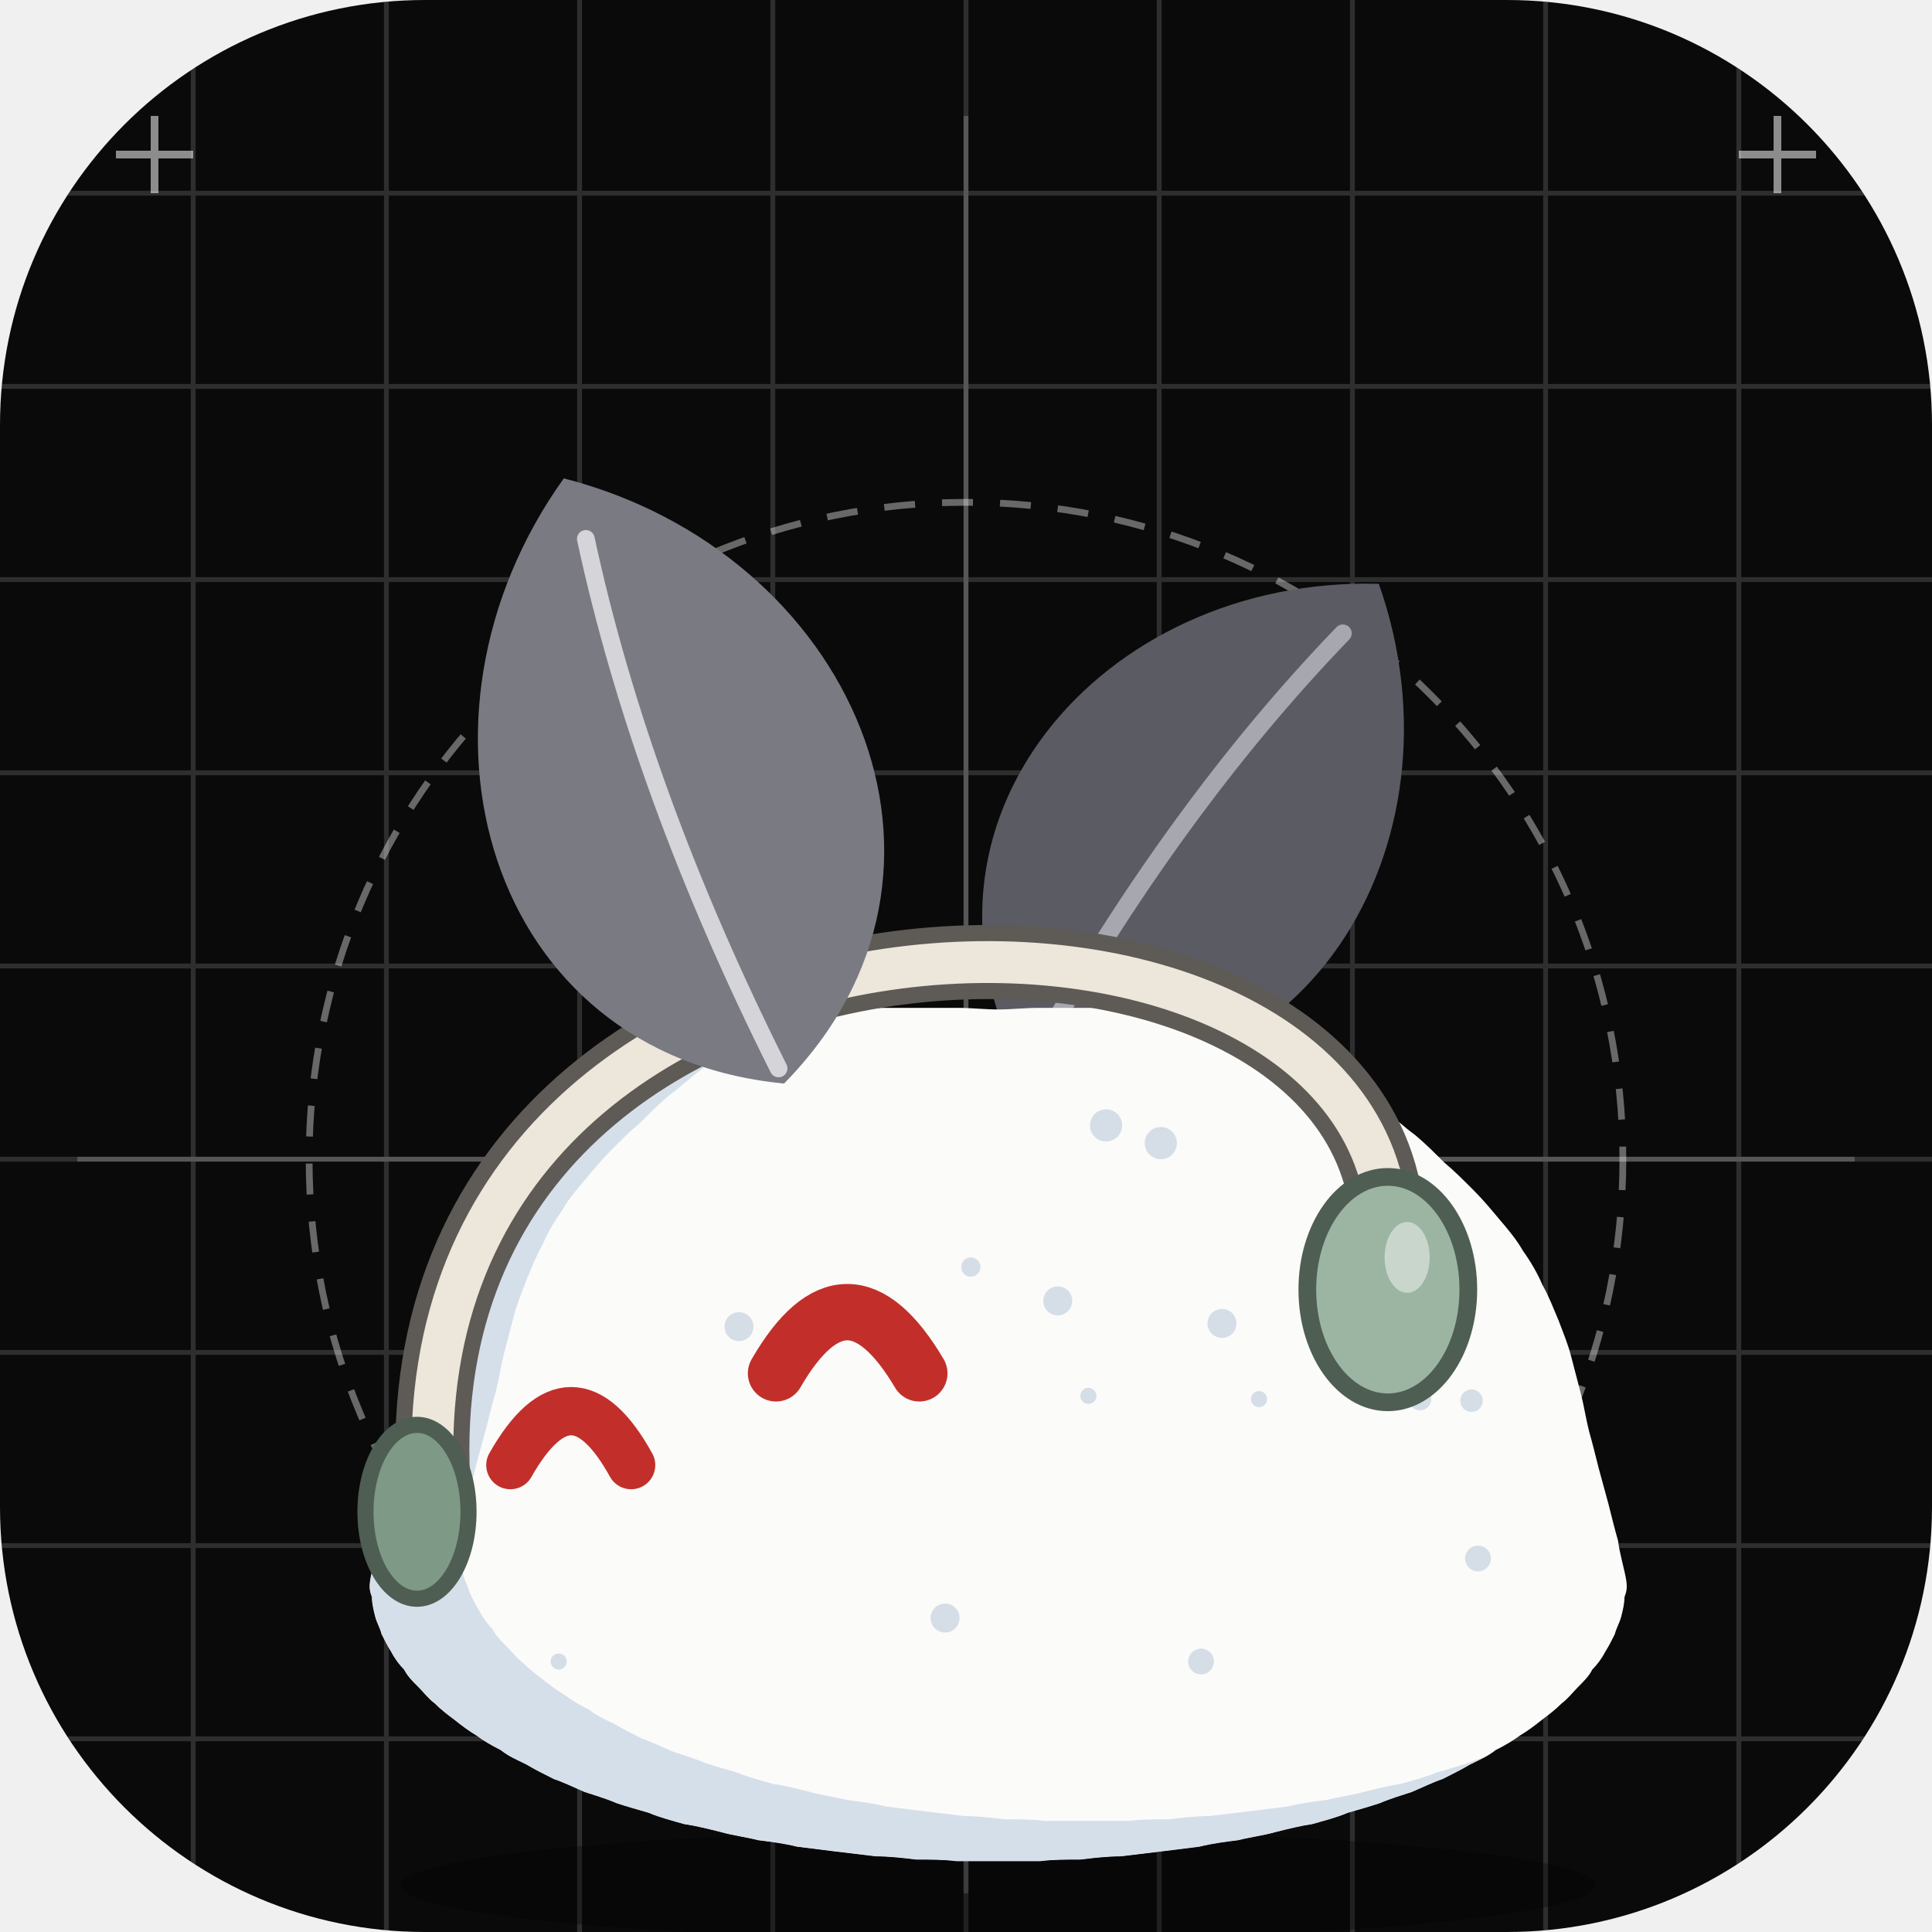
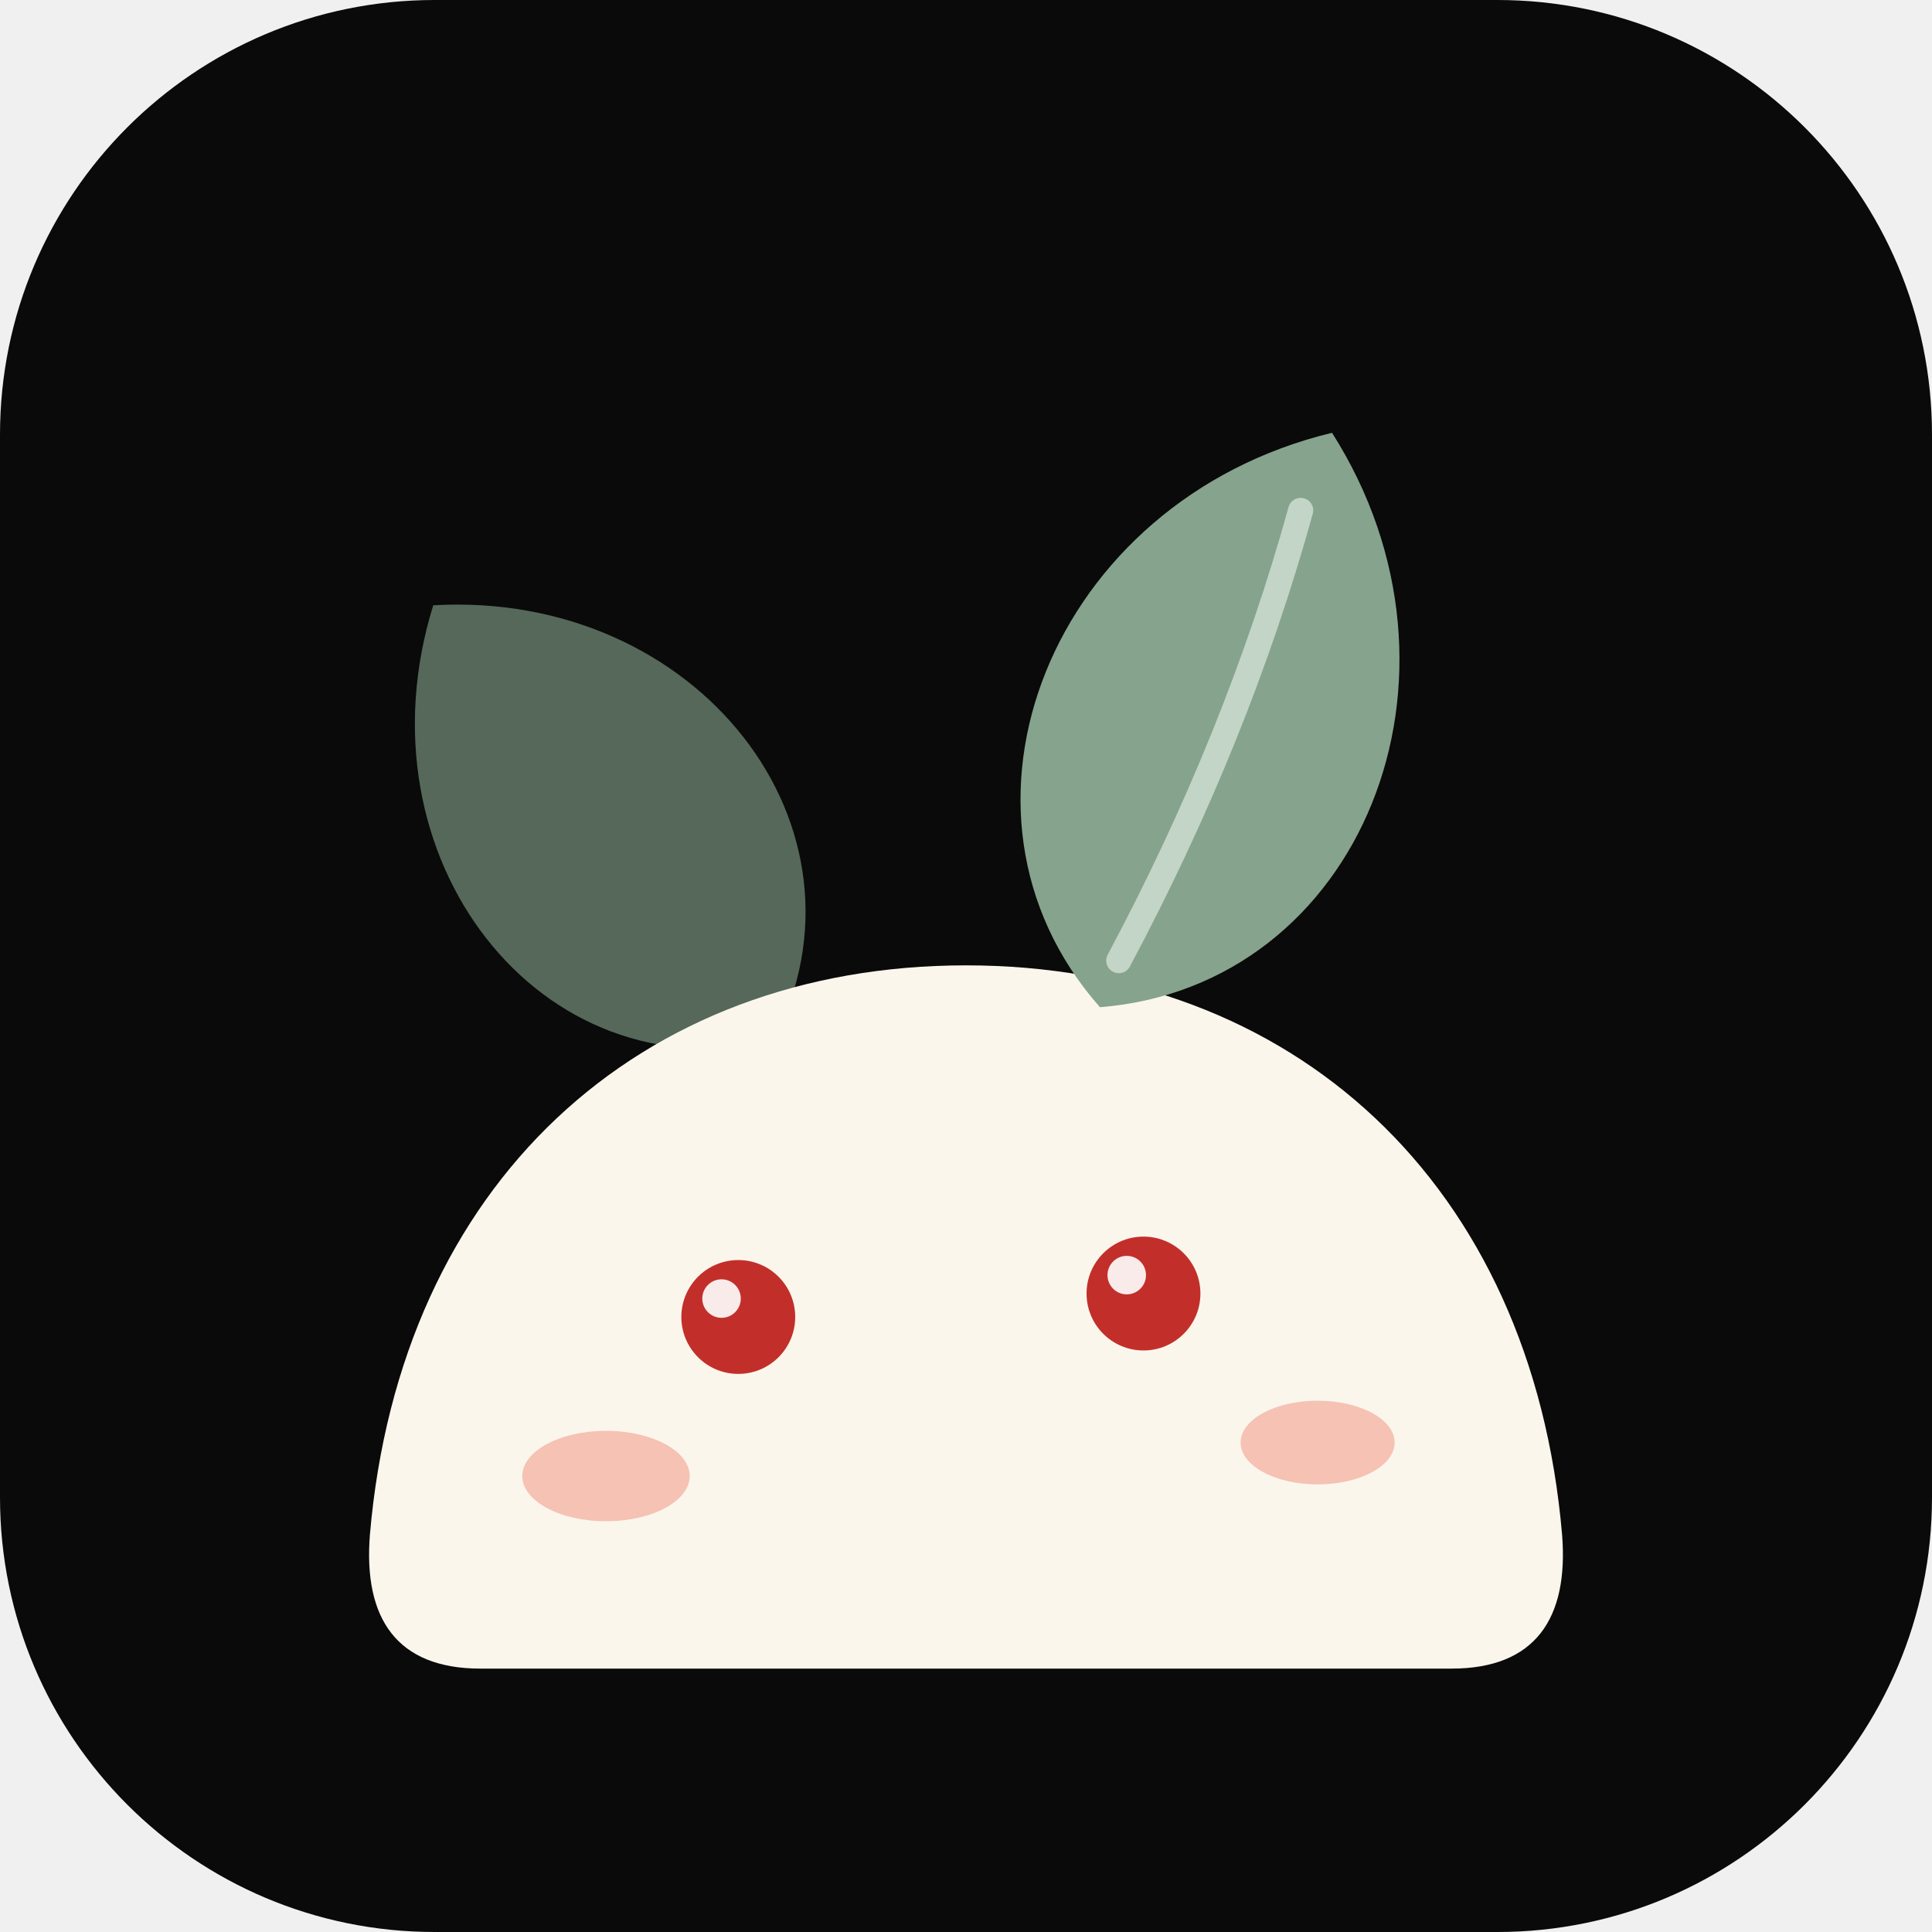
- <svg xmlns="http://www.w3.org/2000/svg" viewBox="0 0 100 100">
-   <clipPath id="r">
-     <rect width="100" height="100" rx="22" />
-   </clipPath>
-   <g clip-path="url(#r)">
-     <rect width="100" height="100" fill="#0a0a0a" />
-     <path d="M10 0V100M0 10H100M20 0V100M0 20H100M30 0V100M0 30H100M40 0V100M0 40H100M50 0V100M0 50H100M60 0V100M0 60H100M70 0V100M0 70H100M80 0V100M0 80H100M90 0V100M0 90H100" fill="none" stroke="#f5f5f5" stroke-width=".25" opacity=".16" />
-     <circle cx="50" cy="60" r="34" fill="none" stroke="#f5f5f5" stroke-width=".35" stroke-dasharray="1.6 1.4" opacity=".4" />
-     <path d="M50 6V98M4 60H96" stroke="#f5f5f5" stroke-width=".25" opacity=".2" />
-     <path d="M6 8h4M8 6v4M90 8h4M92 6v4" stroke="#f5f5f5" stroke-width=".4" opacity=".55" />
-     <svg x="0" y="8" width="100" height="100" viewBox="0 -6 120 120" aria-hidden="true">
-       <defs>
-         <clipPath id="ykuyv2w4c">
-           <path d="M97 82.5 C97.1 83.1 97 83.3 96.9 83.6 C96.9 84 96.8 84.4 96.7 84.8 C96.6 85.2 96.4 85.5 96.3 85.9 C96.1 86.3 95.9 86.7 95.7 87 C95.5 87.4 95.2 87.8 94.9 88.1 C94.7 88.5 94.4 88.8 94 89.2 C93.7 89.5 93.4 89.9 93 90.2 C92.6 90.6 92.2 90.9 91.8 91.2 C91.3 91.6 90.9 91.9 90.4 92.2 C90 92.5 89.5 92.8 88.9 93.1 C88.4 93.5 87.9 93.7 87.3 94 C86.8 94.3 86.2 94.6 85.6 94.9 C85 95.1 84.4 95.4 83.7 95.7 C83.1 95.9 82.4 96.1 81.7 96.4 C81.1 96.6 80.4 96.8 79.7 97 C79 97.3 78.2 97.5 77.5 97.7 C76.8 97.8 76 98 75.2 98.2 C74.5 98.4 73.7 98.5 72.9 98.7 C72.1 98.8 71.3 98.9 70.5 99.1 C69.7 99.2 68.9 99.3 68.1 99.4 C67.3 99.5 66.4 99.6 65.6 99.7 C64.8 99.7 63.9 99.8 63.1 99.9 C62.2 99.9 61.4 99.9 60.6 100 C59.7 100 58.9 100 58 100 C57.1 100 56.3 100 55.4 100 C54.6 99.9 53.8 99.9 52.9 99.9 C52.1 99.8 51.2 99.7 50.4 99.7 C49.6 99.6 48.7 99.5 47.9 99.4 C47.1 99.3 46.3 99.2 45.5 99.1 C44.7 98.9 43.9 98.8 43.1 98.7 C42.3 98.5 41.5 98.4 40.8 98.2 C40 98 39.2 97.8 38.5 97.7 C37.8 97.5 37 97.3 36.3 97 C35.6 96.8 34.9 96.6 34.3 96.4 C33.6 96.1 32.9 95.9 32.3 95.7 C31.6 95.4 31 95.1 30.4 94.9 C29.8 94.6 29.2 94.3 28.7 94 C28.1 93.7 27.6 93.5 27.1 93.1 C26.5 92.8 26 92.5 25.6 92.2 C25.1 91.9 24.7 91.6 24.2 91.2 C23.8 90.9 23.4 90.6 23 90.2 C22.6 89.9 22.3 89.5 22 89.2 C21.6 88.8 21.3 88.5 21.1 88.1 C20.8 87.8 20.5 87.4 20.3 87 C20.1 86.7 19.9 86.3 19.7 85.9 C19.6 85.5 19.4 85.2 19.3 84.8 C19.2 84.4 19.1 84 19.1 83.6 C19 83.3 18.9 83.1 19 82.5 C19.1 81.9 19.4 80.9 19.5 80.1 C19.7 79.4 19.9 78.6 20.1 77.8 C20.3 77.1 20.5 76.3 20.7 75.6 C20.9 74.8 21.1 74 21.3 73.3 C21.5 72.5 21.6 71.8 21.8 71 C22 70.2 22.2 69.5 22.4 68.7 C22.6 67.9 22.9 67.2 23.2 66.4 C23.5 65.7 23.8 64.9 24.2 64.2 C24.5 63.5 24.9 62.8 25.4 62.1 C25.8 61.4 26.3 60.8 26.9 60.1 C27.4 59.5 27.9 58.9 28.5 58.3 C29.1 57.7 29.7 57.1 30.3 56.6 C30.9 56 31.5 55.4 32.1 54.9 C32.8 54.4 33.4 53.8 34.1 53.3 C34.7 52.8 35.4 52.3 36.1 51.8 C36.8 51.3 37.5 50.8 38.2 50.4 C38.9 50 39.7 49.5 40.4 49.2 C41.2 48.8 42 48.5 42.8 48.2 C43.6 47.9 44.5 47.7 45.3 47.5 C46.2 47.4 47 47.2 47.9 47.1 C48.7 47 49.6 47 50.5 47 C51.3 47 52.2 47 53 47 C53.8 47 54.7 47 55.5 47 C56.3 47 57.2 47.1 58 47.1 C58.8 47.1 59.7 47 60.5 47 C61.3 47 62.2 47 63 47 C63.8 47 64.7 47 65.5 47 C66.4 47 67.3 47 68.1 47.1 C69 47.2 69.8 47.4 70.7 47.5 C71.5 47.7 72.4 47.9 73.2 48.2 C74 48.5 74.8 48.8 75.6 49.2 C76.3 49.5 77.1 50 77.8 50.4 C78.5 50.8 79.2 51.3 79.9 51.8 C80.6 52.3 81.3 52.8 81.9 53.3 C82.6 53.8 83.2 54.4 83.9 54.9 C84.5 55.4 85.1 56 85.7 56.6 C86.3 57.1 86.9 57.7 87.5 58.3 C88.1 58.9 88.6 59.5 89.1 60.1 C89.7 60.8 90.2 61.4 90.6 62.1 C91.1 62.8 91.5 63.5 91.8 64.2 C92.2 64.9 92.5 65.7 92.8 66.4 C93.1 67.2 93.4 67.9 93.6 68.7 C93.8 69.5 94 70.2 94.2 71 C94.4 71.8 94.5 72.5 94.7 73.3 C94.9 74 95.1 74.8 95.3 75.6 C95.5 76.3 95.7 77.1 95.9 77.8 C96.1 78.6 96.3 79.4 96.5 80.1 C96.6 80.9 96.9 81.9 97 82.5Z" />
-         </clipPath>
-         <mask id="ykuyv2w4m" maskUnits="userSpaceOnUse" x="-20" y="-20" width="160" height="160">
-           <rect x="-20" y="-20" width="160" height="160" fill="#fff" />
-           <path d="M97 82.5 C97.1 83.1 97 83.3 96.9 83.6 C96.9 84 96.8 84.4 96.7 84.8 C96.6 85.2 96.4 85.5 96.3 85.9 C96.1 86.3 95.9 86.7 95.7 87 C95.5 87.4 95.2 87.8 94.9 88.1 C94.7 88.5 94.4 88.8 94 89.2 C93.7 89.5 93.4 89.9 93 90.2 C92.6 90.6 92.2 90.9 91.8 91.2 C91.3 91.6 90.9 91.9 90.4 92.2 C90 92.5 89.5 92.8 88.9 93.1 C88.4 93.5 87.9 93.7 87.3 94 C86.8 94.3 86.2 94.6 85.6 94.9 C85 95.1 84.4 95.4 83.7 95.7 C83.1 95.9 82.4 96.1 81.7 96.4 C81.1 96.6 80.4 96.8 79.7 97 C79 97.3 78.2 97.5 77.5 97.7 C76.8 97.8 76 98 75.2 98.2 C74.5 98.4 73.7 98.5 72.9 98.7 C72.1 98.8 71.3 98.9 70.5 99.1 C69.7 99.2 68.9 99.3 68.1 99.4 C67.3 99.5 66.4 99.6 65.6 99.7 C64.8 99.7 63.9 99.8 63.1 99.9 C62.2 99.9 61.4 99.9 60.6 100 C59.7 100 58.9 100 58 100 C57.1 100 56.3 100 55.4 100 C54.6 99.9 53.8 99.9 52.9 99.9 C52.1 99.8 51.2 99.7 50.4 99.7 C49.6 99.6 48.7 99.5 47.9 99.4 C47.1 99.3 46.3 99.2 45.5 99.1 C44.7 98.9 43.9 98.8 43.1 98.7 C42.3 98.5 41.5 98.4 40.8 98.2 C40 98 39.2 97.8 38.5 97.7 C37.8 97.5 37 97.3 36.3 97 C35.6 96.8 34.9 96.6 34.3 96.4 C33.6 96.1 32.9 95.9 32.3 95.7 C31.6 95.4 31 95.1 30.4 94.9 C29.8 94.6 29.2 94.3 28.7 94 C28.1 93.7 27.6 93.5 27.1 93.1 C26.5 92.8 26 92.5 25.6 92.2 C25.1 91.9 24.7 91.6 24.2 91.2 C23.8 90.9 23.4 90.6 23 90.2 C22.6 89.9 22.3 89.5 22 89.2 C21.6 88.8 21.3 88.5 21.1 88.1 C20.8 87.8 20.5 87.4 20.3 87 C20.1 86.7 19.9 86.3 19.7 85.9 C19.6 85.5 19.4 85.2 19.3 84.8 C19.2 84.4 19.1 84 19.1 83.6 C19 83.3 18.9 83.1 19 82.5 C19.1 81.9 19.4 80.9 19.5 80.1 C19.7 79.4 19.9 78.6 20.1 77.8 C20.3 77.1 20.5 76.3 20.7 75.6 C20.9 74.8 21.1 74 21.3 73.3 C21.5 72.5 21.6 71.8 21.8 71 C22 70.2 22.2 69.5 22.4 68.7 C22.6 67.9 22.9 67.2 23.2 66.4 C23.5 65.7 23.8 64.9 24.2 64.2 C24.5 63.5 24.9 62.8 25.4 62.1 C25.8 61.4 26.3 60.8 26.9 60.1 C27.4 59.5 27.9 58.9 28.5 58.3 C29.1 57.7 29.7 57.1 30.3 56.6 C30.9 56 31.5 55.4 32.1 54.9 C32.8 54.4 33.4 53.8 34.1 53.3 C34.7 52.8 35.4 52.3 36.1 51.8 C36.8 51.3 37.5 50.8 38.2 50.4 C38.9 50 39.7 49.5 40.4 49.2 C41.2 48.8 42 48.5 42.8 48.2 C43.6 47.9 44.5 47.7 45.3 47.5 C46.2 47.4 47 47.2 47.9 47.1 C48.7 47 49.6 47 50.5 47 C51.3 47 52.2 47 53 47 C53.8 47 54.7 47 55.5 47 C56.3 47 57.2 47.1 58 47.1 C58.8 47.1 59.7 47 60.5 47 C61.3 47 62.2 47 63 47 C63.8 47 64.7 47 65.5 47 C66.4 47 67.3 47 68.1 47.1 C69 47.2 69.8 47.4 70.7 47.5 C71.5 47.7 72.4 47.9 73.2 48.2 C74 48.5 74.8 48.8 75.6 49.2 C76.3 49.5 77.1 50 77.8 50.4 C78.5 50.8 79.2 51.3 79.9 51.8 C80.6 52.3 81.3 52.8 81.9 53.3 C82.6 53.8 83.2 54.4 83.9 54.9 C84.5 55.4 85.1 56 85.7 56.6 C86.3 57.1 86.9 57.7 87.5 58.3 C88.1 58.9 88.6 59.5 89.1 60.1 C89.7 60.8 90.2 61.4 90.6 62.1 C91.1 62.8 91.5 63.5 91.8 64.2 C92.2 64.9 92.5 65.7 92.8 66.4 C93.1 67.2 93.4 67.9 93.6 68.7 C93.8 69.5 94 70.2 94.2 71 C94.4 71.8 94.5 72.5 94.7 73.3 C94.9 74 95.1 74.8 95.3 75.6 C95.5 76.3 95.7 77.1 95.9 77.8 C96.1 78.6 96.3 79.4 96.5 80.1 C96.6 80.9 96.9 81.9 97 82.5Z" fill="#000" transform="translate(-5.5 -2.5)" />
-         </mask>
-       </defs>
-       <g transform="translate(120 0) scale(-1 1)">
-         <ellipse cx="58" cy="101.5" rx="37.1" ry="3.4" fill="#000" opacity=".3" />
-         <g transform="translate(56.4 51) rotate(-36)">
-           <path d="M0 0 C15.8 -7.5 14.3 -27.7 0 -37.5 C-14.2 -27.7 -15.7 -7.5 0 0Z" fill="#5b5b63" />
-           <path d="M0 -1 Q2.1 -18.7 0 -33.7" fill="none" stroke="#b4b4bc" stroke-width="1.1" stroke-linecap="round" opacity=".85" />
+ <svg xmlns="http://www.w3.org/2000/svg" viewBox="0 0 120 120">
+   <rect width="120" height="120" rx="27" fill="#0a0a0a" />
+   <g transform="translate(60 61) scale(1.04) translate(-60 -54)">
+     <g transform="translate(0 7)">
+       <g transform="translate(48.5 50.5) rotate(-38)">
+         <path data-leaf="back" d="M0 0C13-6 13-24 0-33C-13-24-13-6 0 0Z" fill="#55685A" />
+       </g>
+       <path d="M31 88C26 88 24 85 24.4 80C26.2 59 40.5 46 60 46C79.5 46 93.8 59 95.6 80C96 85 94 88 89 88Z" fill="#FBF6EC" />
+       <g transform="translate(68 48.5) rotate(22)">
+         <g data-leaf="front">
+           <path d="M0 0C14-7 14-27 0-37C-14-27-14-7 0 0Z" fill="#86A38D" />
+           <path d="M0-3Q1.6-18 0-32" stroke="#C3D5C6" stroke-width="1.5" fill="none" stroke-linecap="round" />
        </g>
-         <path d="M97 82.5 C97.1 83.1 97 83.3 96.9 83.6 C96.9 84 96.8 84.4 96.7 84.8 C96.6 85.2 96.4 85.5 96.3 85.9 C96.1 86.3 95.9 86.7 95.7 87 C95.5 87.4 95.2 87.8 94.9 88.1 C94.7 88.5 94.4 88.8 94 89.2 C93.7 89.5 93.4 89.9 93 90.2 C92.6 90.6 92.2 90.9 91.8 91.2 C91.3 91.6 90.9 91.9 90.4 92.2 C90 92.5 89.5 92.8 88.9 93.1 C88.4 93.5 87.9 93.7 87.3 94 C86.8 94.3 86.2 94.6 85.6 94.9 C85 95.1 84.4 95.4 83.7 95.7 C83.1 95.9 82.4 96.1 81.7 96.4 C81.1 96.6 80.4 96.8 79.7 97 C79 97.3 78.2 97.5 77.5 97.7 C76.8 97.8 76 98 75.2 98.2 C74.5 98.4 73.7 98.5 72.9 98.7 C72.1 98.8 71.3 98.9 70.5 99.1 C69.7 99.2 68.9 99.3 68.1 99.4 C67.3 99.5 66.4 99.6 65.6 99.7 C64.8 99.7 63.9 99.8 63.1 99.9 C62.2 99.9 61.4 99.9 60.6 100 C59.7 100 58.9 100 58 100 C57.1 100 56.3 100 55.4 100 C54.6 99.9 53.8 99.9 52.9 99.9 C52.1 99.8 51.2 99.7 50.4 99.7 C49.6 99.6 48.7 99.5 47.9 99.4 C47.1 99.3 46.3 99.2 45.5 99.1 C44.7 98.9 43.9 98.8 43.1 98.7 C42.3 98.5 41.5 98.4 40.8 98.2 C40 98 39.2 97.8 38.5 97.7 C37.8 97.5 37 97.3 36.3 97 C35.6 96.8 34.9 96.6 34.3 96.4 C33.6 96.1 32.9 95.9 32.3 95.7 C31.6 95.4 31 95.1 30.4 94.9 C29.8 94.6 29.2 94.3 28.7 94 C28.1 93.7 27.6 93.5 27.1 93.1 C26.5 92.8 26 92.5 25.6 92.2 C25.1 91.9 24.7 91.6 24.2 91.2 C23.8 90.9 23.4 90.6 23 90.2 C22.6 89.9 22.3 89.5 22 89.2 C21.6 88.8 21.3 88.5 21.1 88.1 C20.8 87.8 20.5 87.4 20.3 87 C20.1 86.7 19.9 86.3 19.7 85.9 C19.6 85.5 19.4 85.2 19.3 84.8 C19.2 84.4 19.1 84 19.1 83.6 C19 83.3 18.9 83.1 19 82.5 C19.1 81.9 19.4 80.9 19.5 80.1 C19.7 79.4 19.9 78.6 20.1 77.8 C20.3 77.1 20.5 76.3 20.7 75.6 C20.9 74.8 21.1 74 21.3 73.3 C21.5 72.5 21.6 71.8 21.8 71 C22 70.2 22.2 69.5 22.4 68.7 C22.6 67.9 22.9 67.2 23.2 66.4 C23.5 65.7 23.8 64.9 24.2 64.2 C24.5 63.5 24.9 62.8 25.4 62.1 C25.8 61.4 26.3 60.8 26.9 60.1 C27.4 59.5 27.9 58.9 28.5 58.3 C29.1 57.7 29.7 57.1 30.3 56.6 C30.9 56 31.5 55.4 32.1 54.9 C32.8 54.4 33.4 53.8 34.1 53.3 C34.7 52.8 35.4 52.3 36.1 51.8 C36.8 51.3 37.5 50.8 38.2 50.4 C38.9 50 39.7 49.5 40.4 49.2 C41.2 48.8 42 48.5 42.8 48.2 C43.6 47.9 44.5 47.7 45.3 47.5 C46.2 47.4 47 47.2 47.9 47.1 C48.7 47 49.6 47 50.5 47 C51.3 47 52.2 47 53 47 C53.8 47 54.7 47 55.5 47 C56.3 47 57.2 47.1 58 47.1 C58.8 47.1 59.7 47 60.5 47 C61.3 47 62.2 47 63 47 C63.8 47 64.7 47 65.5 47 C66.4 47 67.3 47 68.1 47.1 C69 47.2 69.8 47.4 70.7 47.5 C71.5 47.7 72.4 47.9 73.2 48.2 C74 48.5 74.8 48.8 75.6 49.2 C76.3 49.5 77.1 50 77.8 50.4 C78.5 50.8 79.2 51.3 79.9 51.8 C80.6 52.3 81.3 52.8 81.9 53.3 C82.6 53.8 83.2 54.4 83.9 54.9 C84.5 55.4 85.1 56 85.7 56.6 C86.3 57.1 86.9 57.7 87.5 58.3 C88.1 58.9 88.6 59.5 89.1 60.1 C89.7 60.8 90.2 61.4 90.6 62.1 C91.1 62.8 91.5 63.5 91.8 64.2 C92.2 64.9 92.5 65.7 92.8 66.4 C93.1 67.2 93.4 67.9 93.6 68.7 C93.8 69.5 94 70.2 94.2 71 C94.4 71.8 94.5 72.5 94.7 73.3 C94.9 74 95.1 74.8 95.3 75.6 C95.5 76.3 95.7 77.1 95.9 77.8 C96.1 78.6 96.3 79.4 96.5 80.1 C96.6 80.9 96.9 81.9 97 82.5Z" fill="#FBFBF9" />
-         <g clip-path="url(#ykuyv2w4c)">
-           <path d="M97 82.5 C97.1 83.1 97 83.3 96.9 83.6 C96.9 84 96.8 84.4 96.7 84.8 C96.6 85.2 96.4 85.5 96.3 85.9 C96.1 86.3 95.9 86.7 95.7 87 C95.5 87.4 95.2 87.8 94.9 88.1 C94.7 88.5 94.4 88.8 94 89.2 C93.7 89.5 93.4 89.9 93 90.2 C92.6 90.6 92.2 90.9 91.8 91.2 C91.3 91.6 90.9 91.9 90.4 92.2 C90 92.5 89.5 92.8 88.9 93.1 C88.4 93.5 87.9 93.7 87.3 94 C86.8 94.3 86.2 94.6 85.6 94.9 C85 95.1 84.4 95.4 83.7 95.7 C83.1 95.9 82.4 96.1 81.7 96.4 C81.1 96.6 80.4 96.8 79.7 97 C79 97.3 78.2 97.5 77.5 97.7 C76.8 97.8 76 98 75.2 98.2 C74.5 98.4 73.7 98.5 72.9 98.7 C72.1 98.8 71.3 98.9 70.5 99.1 C69.7 99.2 68.9 99.3 68.1 99.4 C67.3 99.5 66.4 99.6 65.6 99.7 C64.8 99.7 63.9 99.8 63.1 99.9 C62.2 99.9 61.4 99.9 60.6 100 C59.7 100 58.9 100 58 100 C57.1 100 56.3 100 55.4 100 C54.6 99.9 53.8 99.9 52.9 99.9 C52.1 99.8 51.2 99.7 50.4 99.7 C49.6 99.6 48.7 99.5 47.9 99.4 C47.1 99.3 46.3 99.2 45.5 99.1 C44.7 98.9 43.9 98.8 43.1 98.7 C42.3 98.5 41.5 98.4 40.8 98.2 C40 98 39.2 97.8 38.5 97.7 C37.8 97.5 37 97.3 36.3 97 C35.6 96.8 34.9 96.6 34.3 96.4 C33.6 96.1 32.9 95.9 32.3 95.7 C31.6 95.4 31 95.1 30.4 94.9 C29.8 94.6 29.2 94.3 28.7 94 C28.1 93.7 27.6 93.5 27.1 93.1 C26.5 92.8 26 92.5 25.6 92.2 C25.1 91.9 24.7 91.6 24.2 91.2 C23.8 90.9 23.4 90.6 23 90.2 C22.6 89.9 22.3 89.5 22 89.2 C21.6 88.8 21.3 88.5 21.1 88.1 C20.8 87.8 20.5 87.4 20.3 87 C20.1 86.7 19.9 86.3 19.7 85.9 C19.6 85.5 19.4 85.2 19.3 84.8 C19.2 84.4 19.1 84 19.1 83.6 C19 83.3 18.9 83.1 19 82.5 C19.1 81.9 19.4 80.9 19.5 80.1 C19.7 79.4 19.9 78.6 20.1 77.8 C20.3 77.1 20.5 76.3 20.7 75.6 C20.9 74.8 21.1 74 21.3 73.3 C21.5 72.5 21.6 71.8 21.8 71 C22 70.2 22.2 69.5 22.4 68.7 C22.6 67.9 22.9 67.2 23.2 66.4 C23.5 65.7 23.8 64.9 24.2 64.2 C24.5 63.5 24.9 62.8 25.4 62.1 C25.8 61.4 26.3 60.8 26.9 60.1 C27.4 59.5 27.9 58.9 28.5 58.3 C29.1 57.7 29.7 57.1 30.3 56.6 C30.9 56 31.5 55.4 32.1 54.9 C32.8 54.4 33.4 53.8 34.1 53.3 C34.7 52.8 35.4 52.3 36.1 51.8 C36.8 51.3 37.5 50.8 38.2 50.4 C38.9 50 39.7 49.5 40.4 49.2 C41.2 48.8 42 48.5 42.8 48.2 C43.6 47.9 44.5 47.7 45.3 47.5 C46.2 47.4 47 47.2 47.9 47.1 C48.7 47 49.6 47 50.5 47 C51.3 47 52.2 47 53 47 C53.8 47 54.7 47 55.5 47 C56.3 47 57.2 47.1 58 47.1 C58.8 47.1 59.7 47 60.5 47 C61.3 47 62.2 47 63 47 C63.8 47 64.7 47 65.5 47 C66.4 47 67.3 47 68.1 47.1 C69 47.2 69.8 47.4 70.7 47.5 C71.5 47.7 72.4 47.9 73.2 48.2 C74 48.5 74.8 48.8 75.6 49.2 C76.3 49.5 77.1 50 77.8 50.4 C78.5 50.8 79.2 51.3 79.9 51.8 C80.6 52.3 81.3 52.8 81.9 53.3 C82.6 53.8 83.2 54.4 83.9 54.9 C84.5 55.4 85.1 56 85.7 56.6 C86.3 57.1 86.9 57.7 87.5 58.3 C88.1 58.9 88.6 59.5 89.1 60.1 C89.7 60.8 90.2 61.4 90.6 62.1 C91.1 62.8 91.5 63.5 91.8 64.2 C92.2 64.9 92.5 65.7 92.8 66.4 C93.1 67.2 93.4 67.9 93.6 68.7 C93.8 69.5 94 70.2 94.2 71 C94.4 71.8 94.5 72.5 94.7 73.3 C94.9 74 95.1 74.8 95.3 75.6 C95.5 76.3 95.7 77.1 95.9 77.8 C96.1 78.6 96.3 79.4 96.5 80.1 C96.6 80.9 96.9 81.9 97 82.5Z" fill="#CFDAE8" fill-opacity=".85" mask="url(#ykuyv2w4m)" />
-           <circle cx="44.1" cy="66.6" r="0.9" fill="#B7C6D8" opacity=".55" />
-           <circle cx="28.2" cy="81.2" r="0.8" fill="#B7C6D8" opacity=".55" />
-           <circle cx="85.3" cy="87.6" r="0.5" fill="#B7C6D8" opacity=".55" />
-           <circle cx="54.3" cy="65.2" r="0.9" fill="#B7C6D8" opacity=".55" />
-           <circle cx="61.3" cy="84.9" r="0.9" fill="#B7C6D8" opacity=".55" />
-           <circle cx="45.4" cy="87.6" r="0.8" fill="#B7C6D8" opacity=".55" />
-           <circle cx="51.3" cy="54.3" r="1" fill="#B7C6D8" opacity=".55" />
-           <circle cx="59.7" cy="63.1" r="0.6" fill="#B7C6D8" opacity=".55" />
-           <circle cx="31.8" cy="71.3" r="0.7" fill="#B7C6D8" opacity=".55" />
-           <circle cx="47.9" cy="55.4" r="1" fill="#B7C6D8" opacity=".55" />
-           <circle cx="74.1" cy="66.8" r="0.9" fill="#B7C6D8" opacity=".55" />
-           <circle cx="28.6" cy="71.4" r="0.7" fill="#B7C6D8" opacity=".55" />
-           <circle cx="52.4" cy="71.1" r="0.5" fill="#B7C6D8" opacity=".55" />
-           <circle cx="41.8" cy="71.3" r="0.5" fill="#B7C6D8" opacity=".55" />
-         </g>
-         <path d="M33.8 62.5 C31.8 36.1 95.1 36.1 93.1 76.3" fill="none" stroke="#5E5A55" stroke-width="4.6" stroke-linecap="round" />
-         <path d="M33.8 62.5 C31.8 36.1 95.1 36.1 93.1 76.3" fill="none" stroke="#EDE6DB" stroke-width="2.6" stroke-linecap="round" />
-         <g transform="translate(71.3 51.7) rotate(20)">
-           <path d="M0 0 C16.8 -8 15.2 -29.6 0 -40 C-15.2 -29.6 -16.8 -8 0 0Z" fill="#7a7a83" />
-           <path d="M0 -1 Q2.2 -20 0 -36" fill="none" stroke="#e4e4e7" stroke-width="1.1" stroke-linecap="round" opacity=".85" />
-         </g>
-         <path d="M62.9 69.7 Q67.4 62.1 71.8 69.7" fill="none" stroke="#C22F2A" stroke-width="3.5" stroke-linecap="round" />
-         <path d="M80.8 75.4 Q84.5 68.7 88.3 75.4" fill="none" stroke="#C22F2A" stroke-width="3" stroke-linecap="round" />
-         <ellipse cx="94.1" cy="78.3" rx="3.2" ry="5.4" fill="#7E9A86" stroke="#4E5E52" stroke-width="1" />
-         <ellipse cx="33.8" cy="64.5" rx="5" ry="7" fill="#9BB5A2" stroke="#4E5E52" stroke-width="1.1" />
-         <ellipse cx="32.6" cy="62.5" rx="1.4" ry="2.2" fill="#fff" opacity=".45" />
      </g>
-     </svg>
+       <ellipse cx="38.5" cy="76.5" rx="5" ry="2.7" fill="#F2A08E" opacity=".6" />
+       <ellipse cx="81" cy="74.5" rx="4.6" ry="2.5" fill="#F2A08E" opacity=".6" />
+       <g data-eyes="">
+         <circle cx="46.4" cy="67" r="3.4" fill="#C22F2A" />
+         <circle cx="70.6" cy="65.6" r="3.4" fill="#C22F2A" />
+         <circle cx="45.4" cy="65.9" r="1.15" fill="#FFF" opacity=".9" />
+         <circle cx="69.6" cy="64.5" r="1.15" fill="#FFF" opacity=".9" />
+       </g>
+     </g>
  </g>
</svg>
